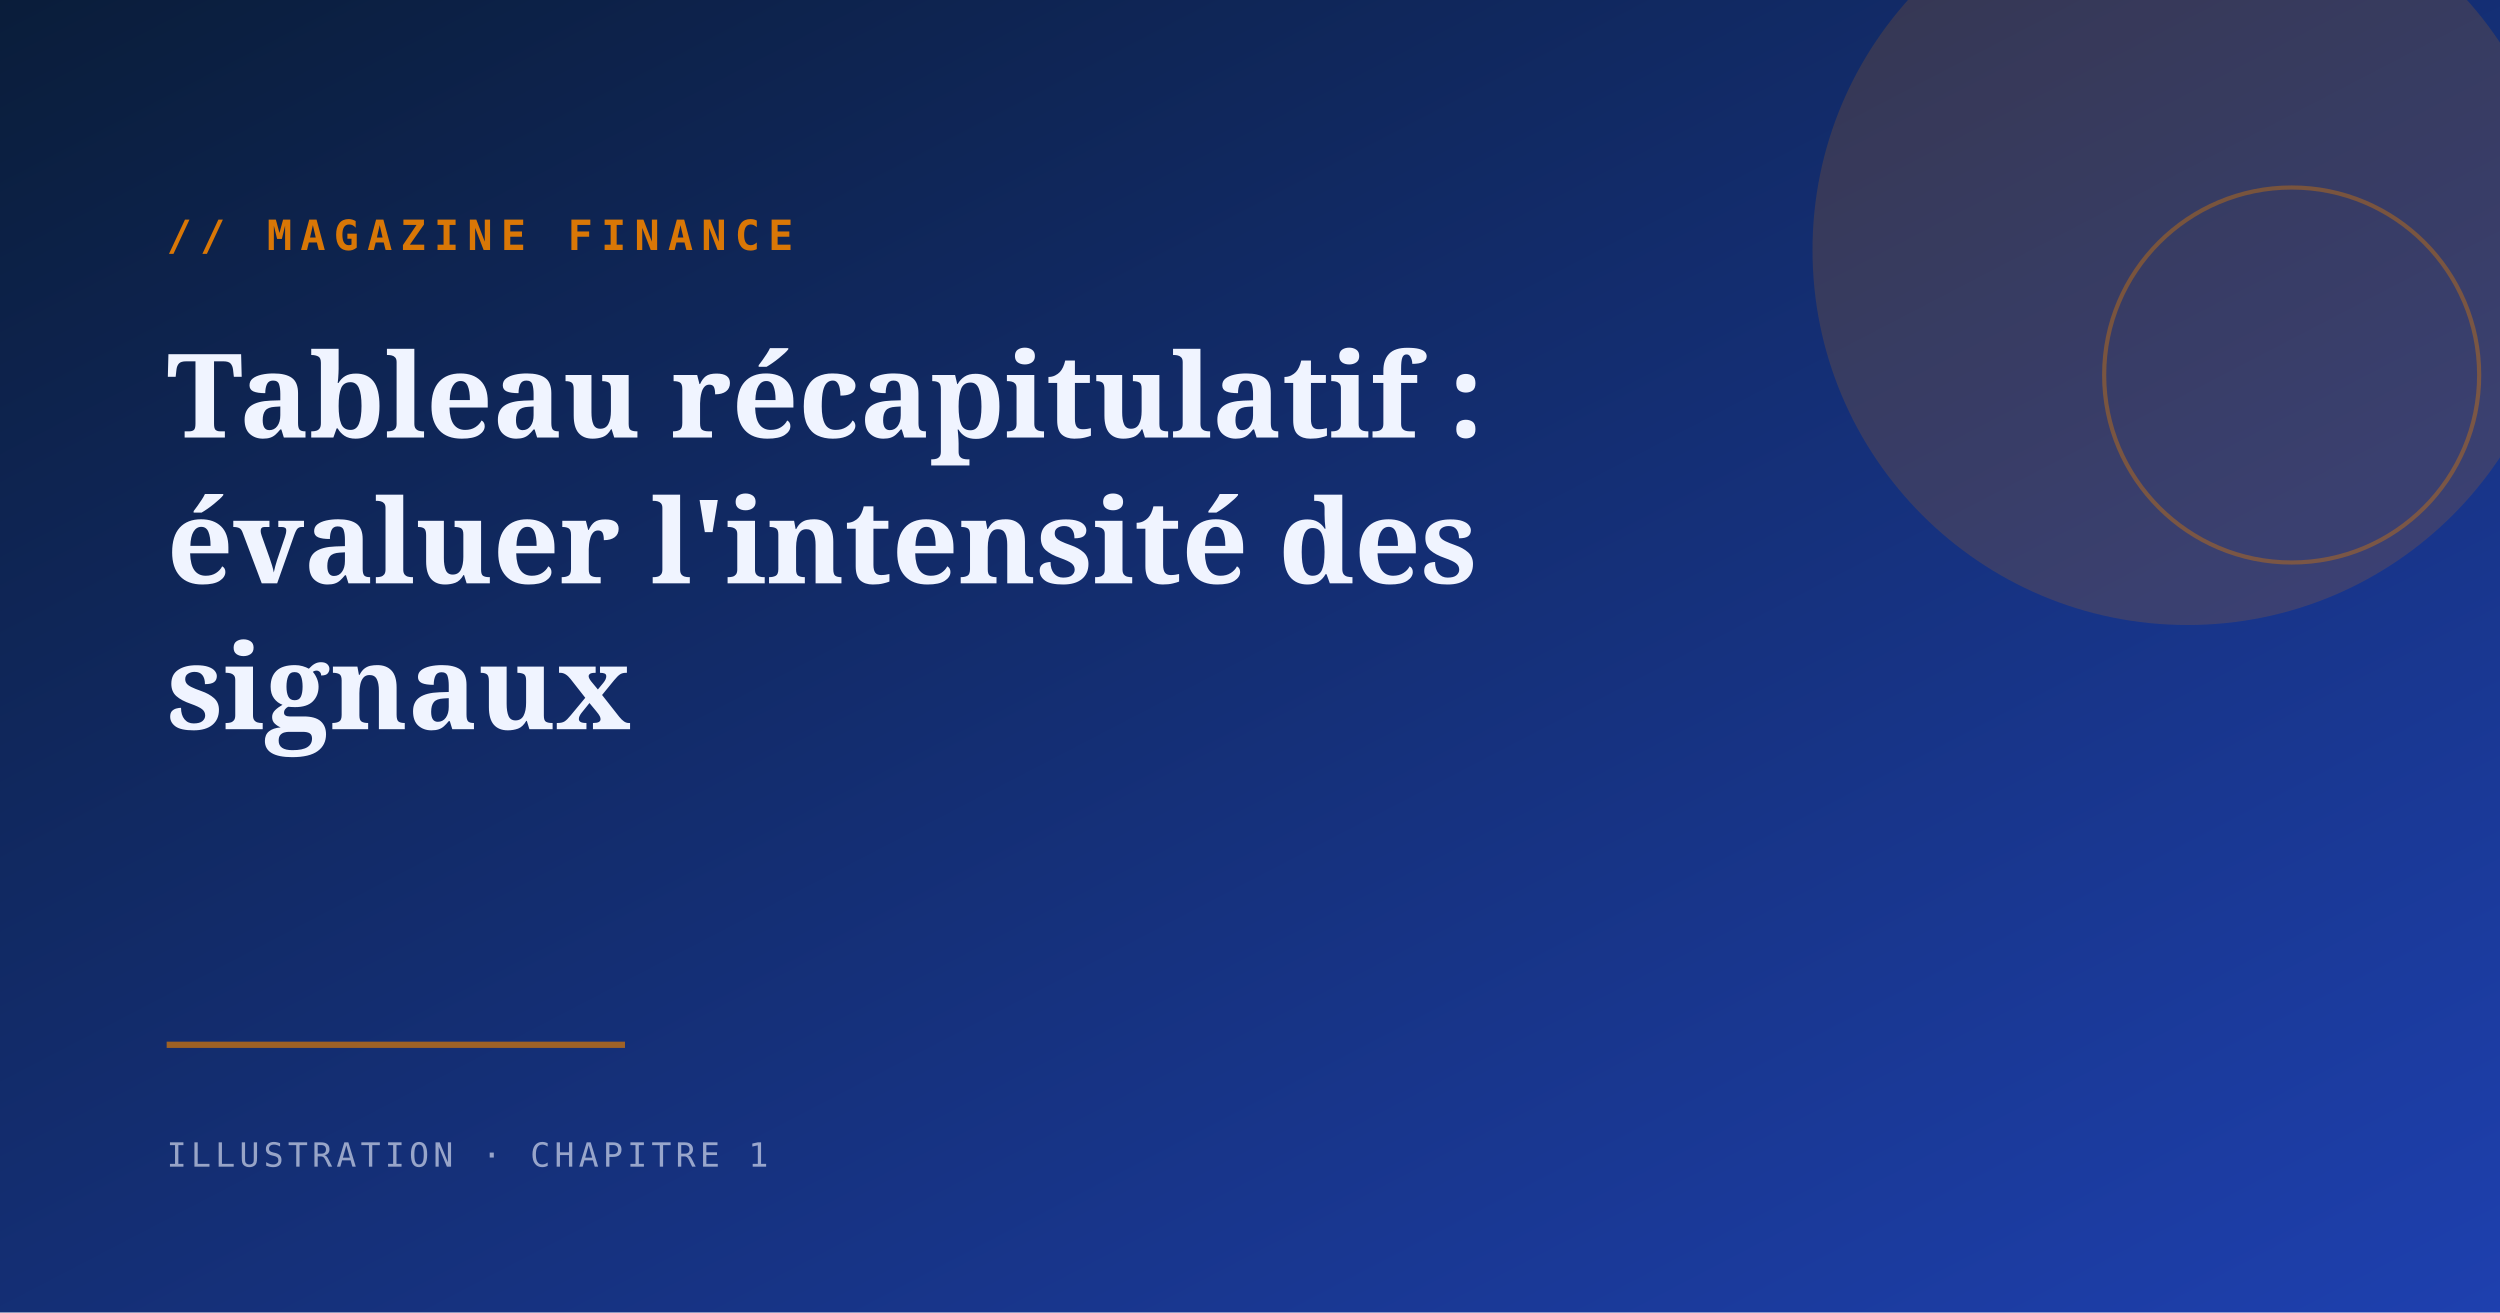
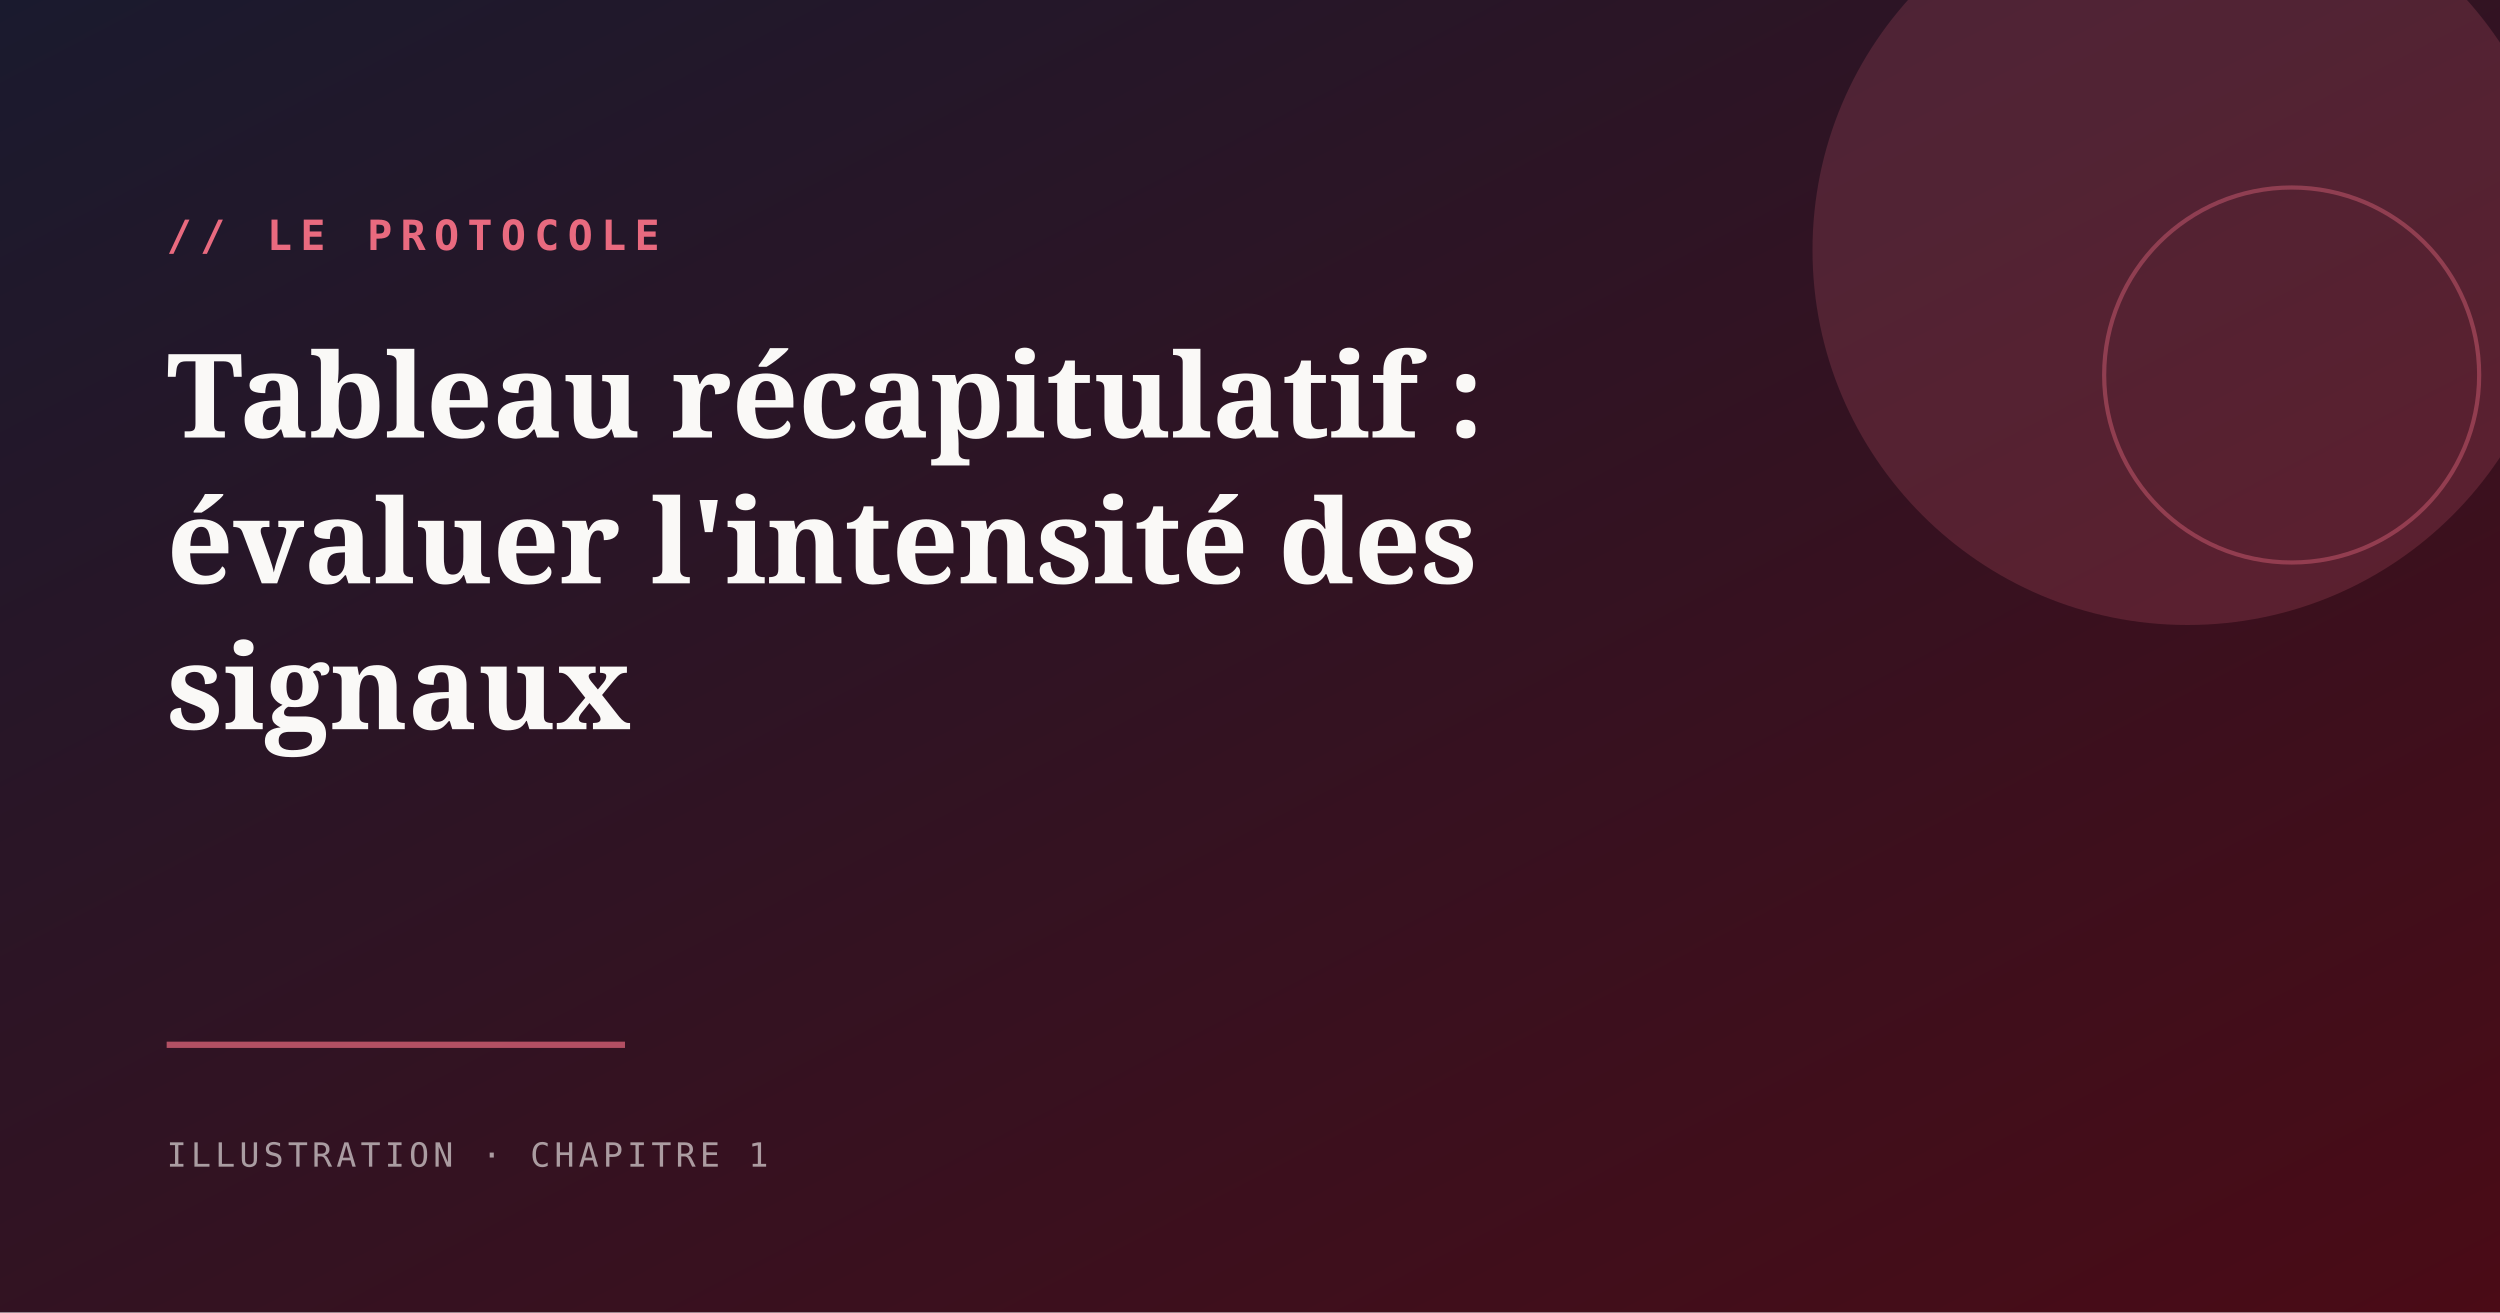
<svg xmlns="http://www.w3.org/2000/svg" viewBox="0 0 1200 630" width="1200" height="630">
  <defs>
    <linearGradient id="bg" x1="0%" y1="0%" x2="100%" y2="100%">
-       <stop offset="0%" stop-color="#0a1d3a" />
-       <stop offset="100%" stop-color="#1e40af" />
+       <stop offset="0%" stop-color="#1A1A2E" />
+       <stop offset="100%" stop-color="#4a0b16" />
    </linearGradient>
  </defs>
  <rect width="1200" height="630" fill="url(#bg)" />
-   <circle cx="1050" cy="120" r="180" fill="#d97706" opacity="0.18" />
-   <circle cx="1100" cy="180" r="90" fill="none" stroke="#d97706" stroke-width="2" opacity="0.4" />
-   <rect x="80" y="500" width="220" height="3" fill="#d97706" opacity="0.7" />
-   <text x="80" y="120" font-family="ui-monospace, monospace" font-size="20" font-weight="600" letter-spacing="4" fill="#d97706">// MAGAZINE FINANCE</text>
-   <text x="80" y="210" font-family="Georgia, serif" font-size="56" font-weight="bold" fill="#f0f4ff">Tableau récapitulatif :</text>
-   <text x="80" y="280" font-family="Georgia, serif" font-size="56" font-weight="bold" fill="#f0f4ff">évaluer l'intensité des</text>
-   <text x="80" y="350" font-family="Georgia, serif" font-size="56" font-weight="bold" fill="#f0f4ff">signaux</text>
-   <text x="80" y="560" font-family="ui-monospace, monospace" font-size="16" letter-spacing="2" fill="#f0f4ff" opacity="0.6">ILLUSTRATION · CHAPITRE 1</text>
+   <circle cx="1050" cy="120" r="180" fill="#e96a7f" opacity="0.18" />
+   <circle cx="1100" cy="180" r="90" fill="none" stroke="#e96a7f" stroke-width="2" opacity="0.4" />
+   <rect x="80" y="500" width="220" height="3" fill="#e96a7f" opacity="0.7" />
+   <text x="80" y="120" font-family="ui-monospace, monospace" font-size="20" font-weight="600" letter-spacing="4" fill="#e96a7f">// LE PROTOCOLE</text>
+   <text x="80" y="210" font-family="Georgia, serif" font-size="56" font-weight="bold" fill="#FAF9F7">Tableau récapitulatif :</text>
+   <text x="80" y="280" font-family="Georgia, serif" font-size="56" font-weight="bold" fill="#FAF9F7">évaluer l'intensité des</text>
+   <text x="80" y="350" font-family="Georgia, serif" font-size="56" font-weight="bold" fill="#FAF9F7">signaux</text>
+   <text x="80" y="560" font-family="ui-monospace, monospace" font-size="16" letter-spacing="2" fill="#FAF9F7" opacity="0.6">ILLUSTRATION · CHAPITRE 1</text>
</svg>
